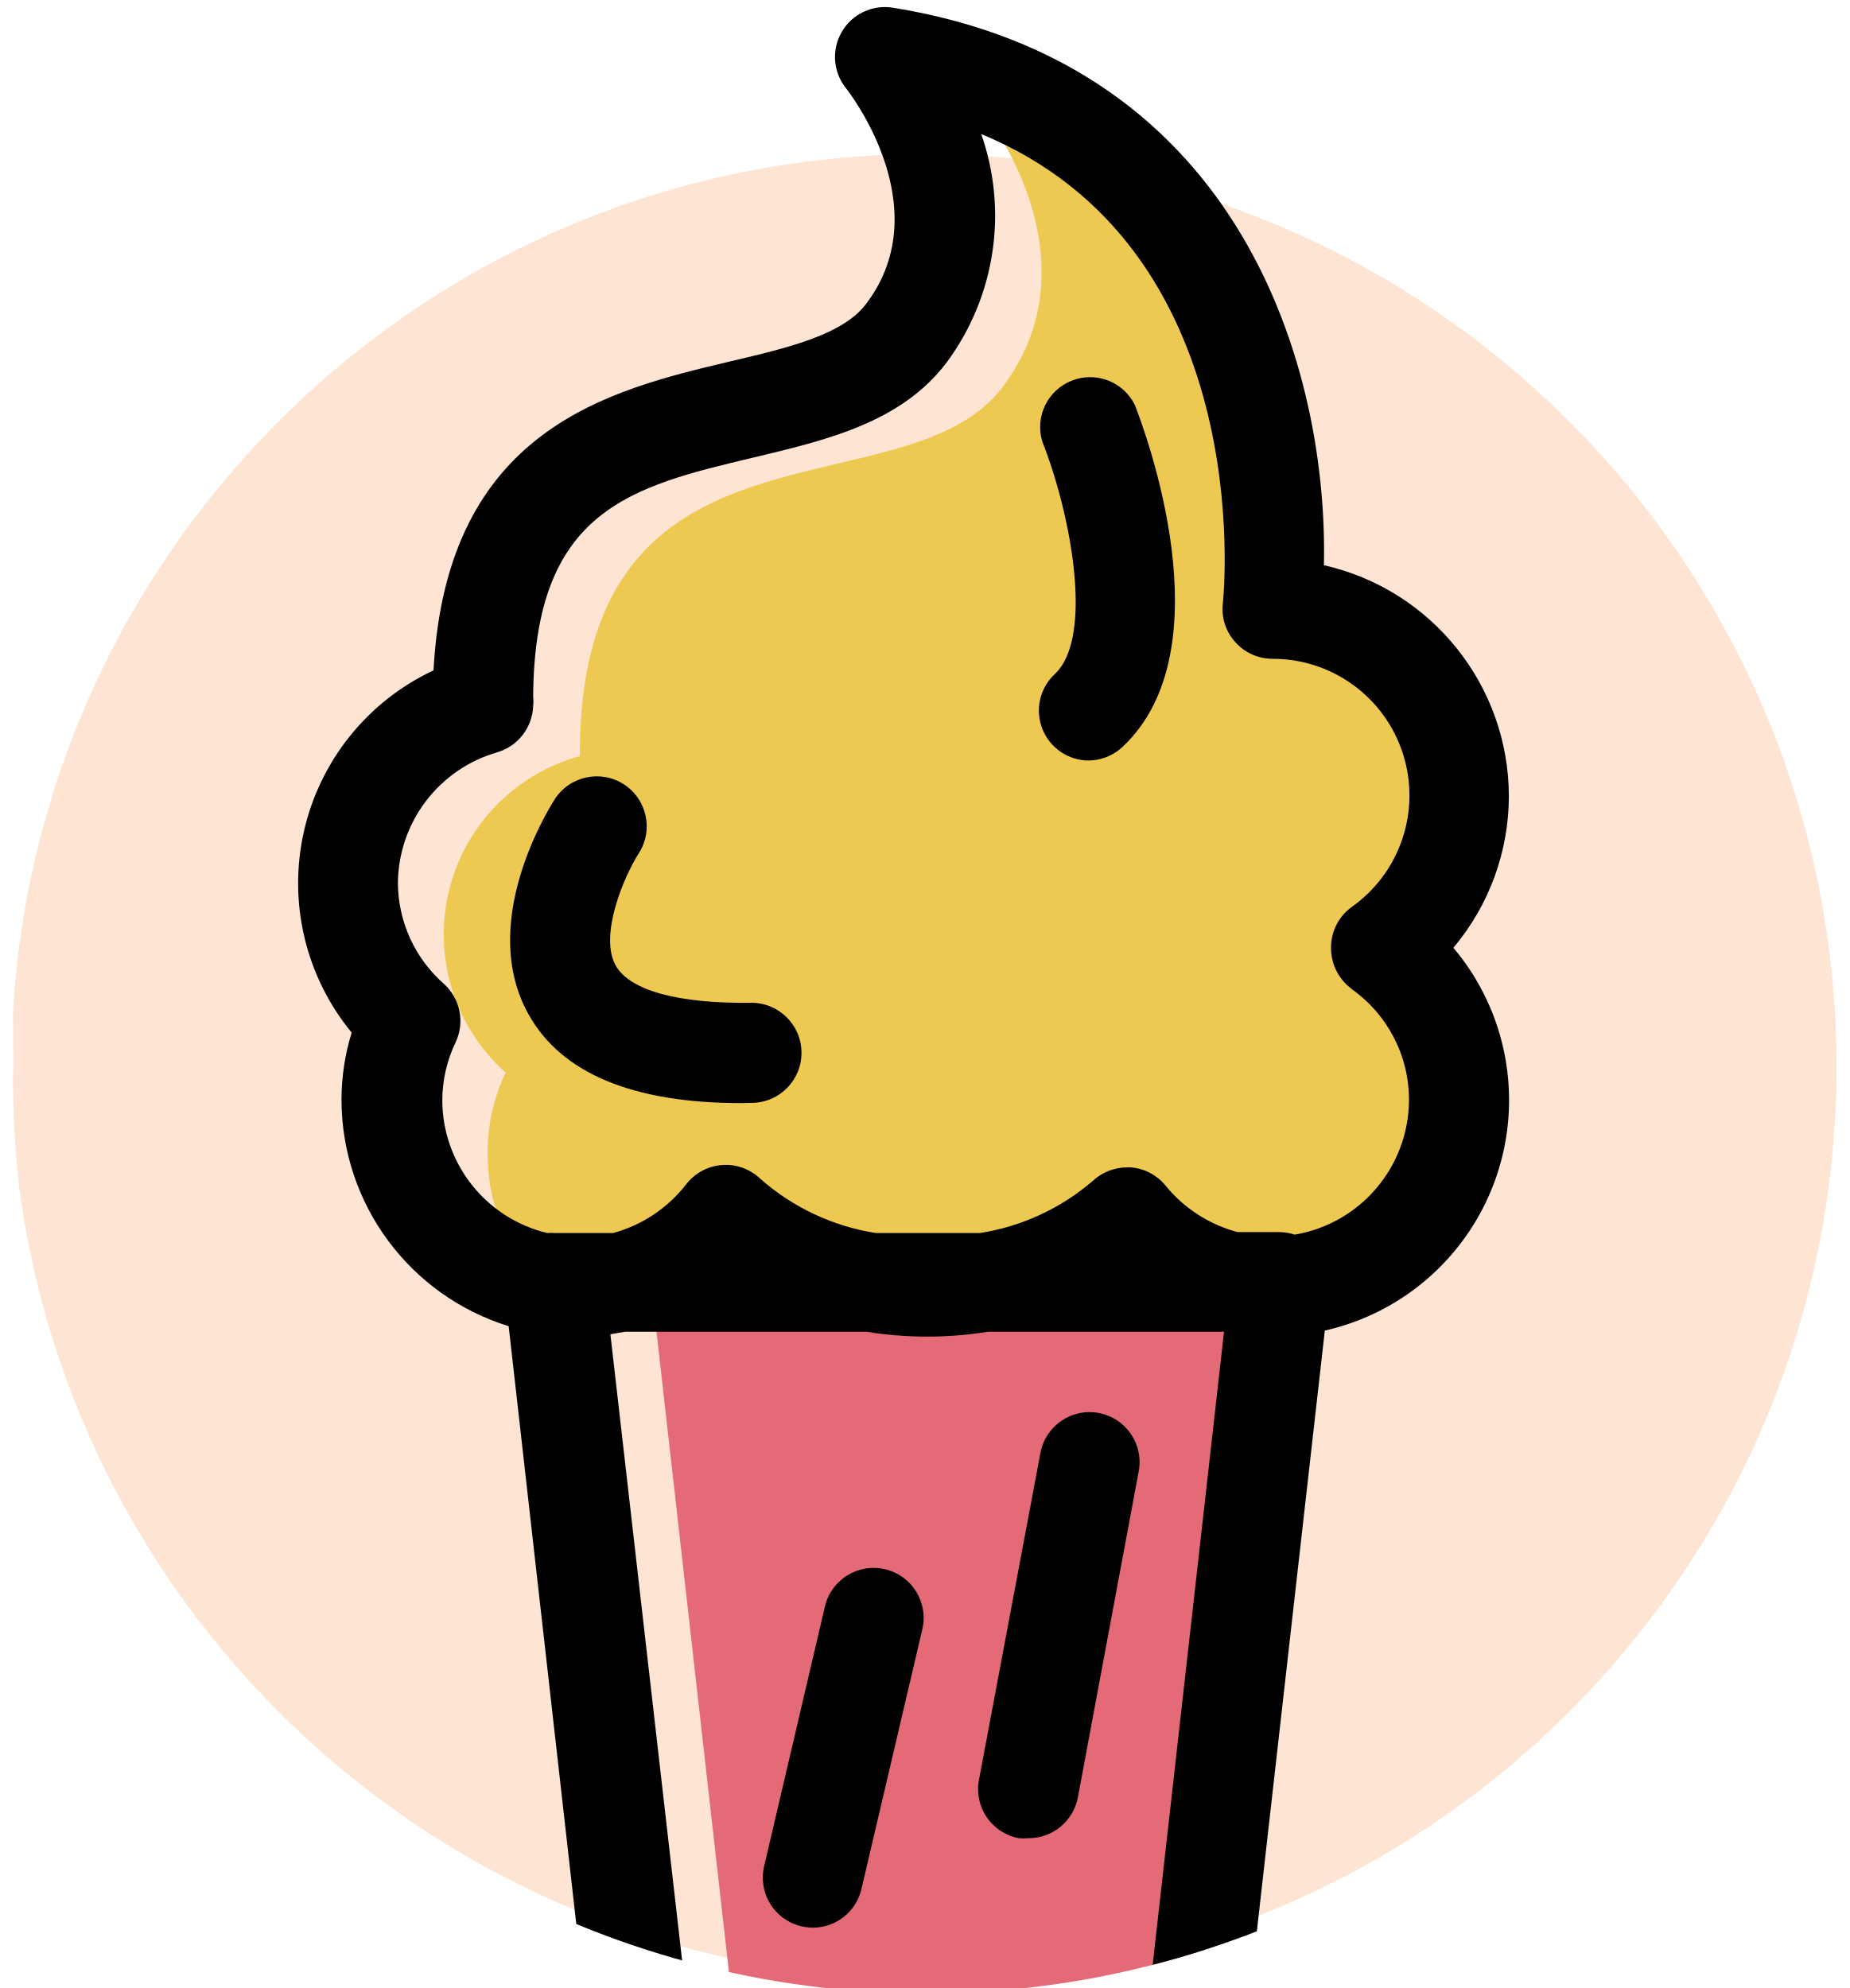
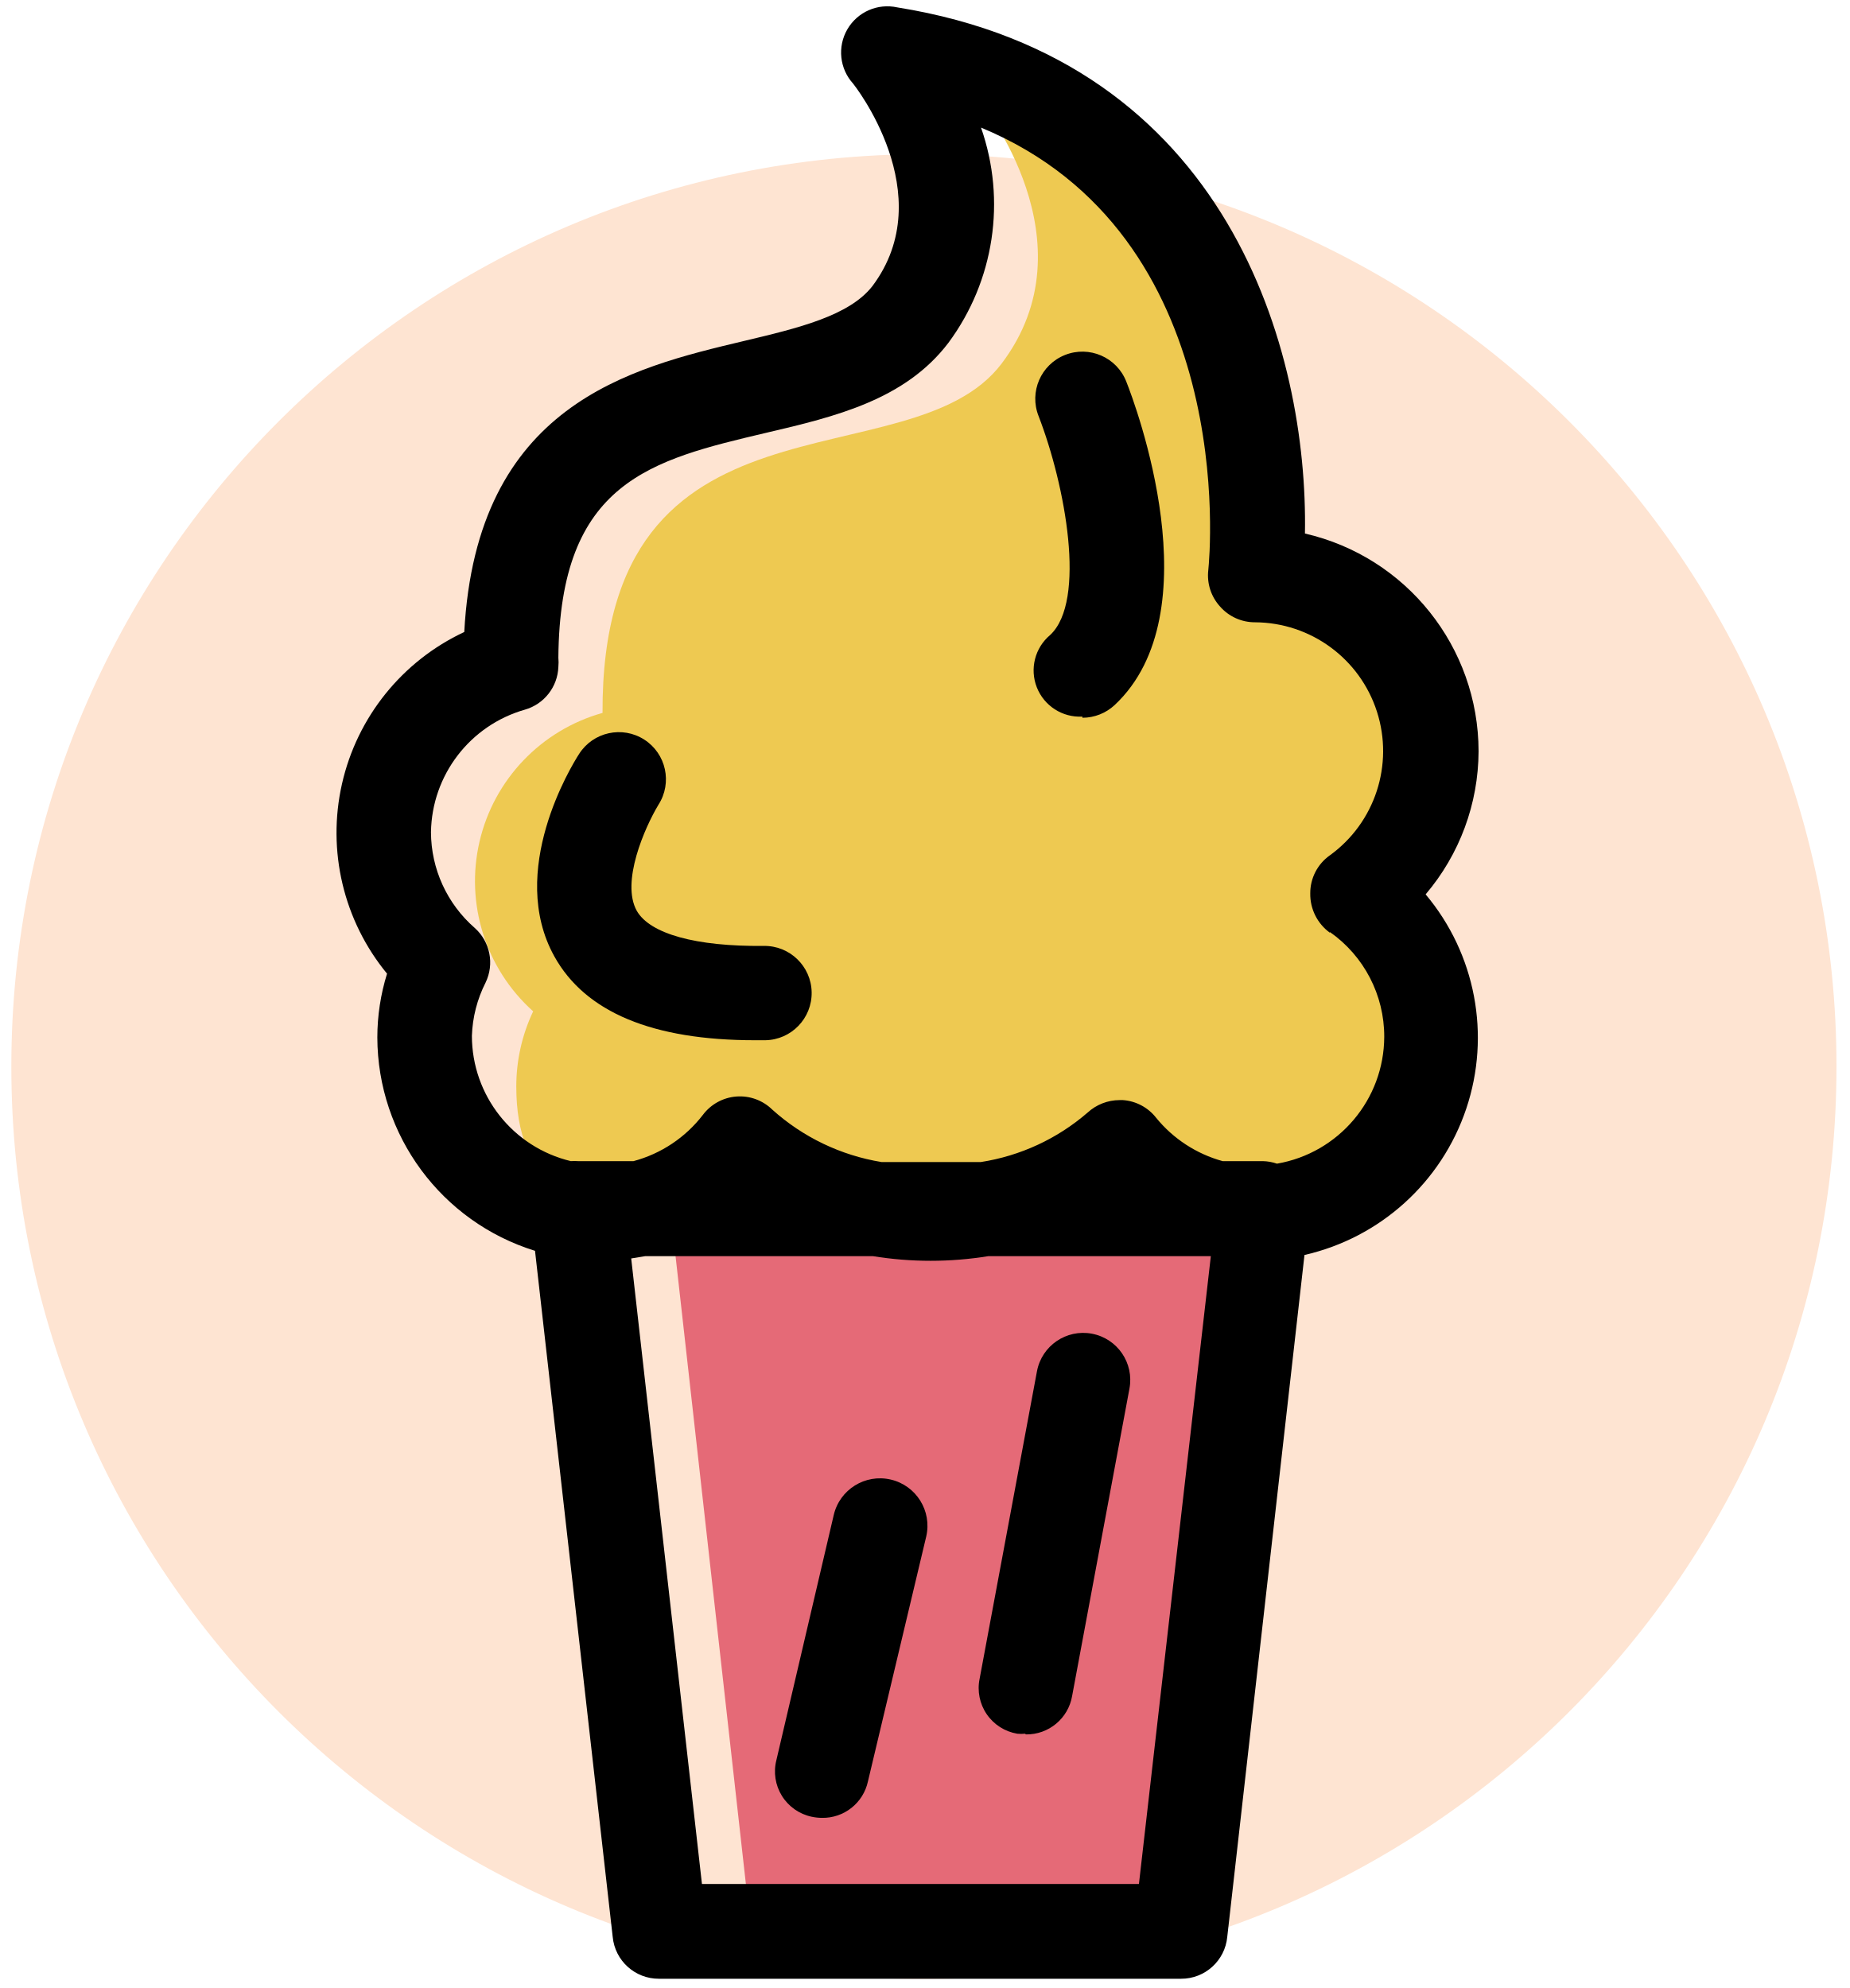
<svg xmlns="http://www.w3.org/2000/svg" id="Layer_1" data-name="Layer 1" viewBox="0 0 80 86">
-   <defs>
-     <clipPath id="clip-path">
-       <path d="M79.51-14.76H.49S.57,44.79.57,46.14a39.47,39.47,0,1,0,78.93,0Z" fill="none" />
-     </clipPath>
-     <clipPath id="clip-path-2">
-       <rect x="12.89" y="0.25" width="57.51" height="95.13" fill="none" />
-     </clipPath>
-   </defs>
-   <g clip-path="url(#clip-path)">
-     <circle cx="39.96" cy="46.14" r="39.47" fill="#fee4d2" />
-     <path d="M51.67,88.69H31.91L28.16,55.54H55.42Zm4.15,0" fill="#e56a77" />
-     <g clip-path="url(#clip-path-2)">
-       <path d="M61.15,40.66c2-1.46,1.62-3.15,1.62-5.86,0-4.47-4-8.75-8.43-8.75,0,0,2.43-19-11.89-21.34,0,0,5.16,6.33.94,12s-18.37.49-18.31,16l0,0a8,8,0,0,0-3.21,13.69,8,8,0,0,0-.78,3.42c0,4.46,2.56,5.71,7,5.71,2.6,0,5.94,1.12,7.42-.78,2,1.92,5.17.63,8.73.63s6.61,1.33,8.63-.53c1.48,1.84,3.07-.28,5.62-.28,4.47,0,4.05-2.4,4.05-6.86,0-2.72,3.34-3,1.3-4.46Zm2.76,2.6" fill="#eec951" />
-     </g>
-     <path d="M65.26,34.45a10.27,10.27,0,0,0-8-10C57.45,16.15,53.83,2.77,38.6.33a2.16,2.16,0,0,0-2,3.5s4.05,5.07.88,9.29c-1,1.36-3.38,1.92-5.88,2.51C26.36,16.87,19.31,18.53,18.75,29a10.17,10.17,0,0,0-3.54,15.67,9.88,9.88,0,0,0-.44,2.93A10.27,10.27,0,0,0,22,57.37l3.56,31.48a2.17,2.17,0,0,0,2.15,1.92h23.9a2.16,2.16,0,0,0,2.15-1.92L57.3,57.56A10.22,10.22,0,0,0,62.86,41,10.2,10.2,0,0,0,65.26,34.45Zm-15.57,52h-20L26.4,57.72l.64-.11H37.47a16.55,16.55,0,0,0,5.27,0h10.2Zm8.76-43.67a5.86,5.86,0,0,1,2.49,4.81A5.93,5.93,0,0,1,56,53.41a2.17,2.17,0,0,0-.65-.11H53.53a6,6,0,0,1-3.11-2,2.15,2.15,0,0,0-1.52-.8h-.16a2.18,2.18,0,0,0-1.46.57,9.78,9.78,0,0,1-4.9,2.27H37.88a9.87,9.87,0,0,1-5-2.35,2.16,2.16,0,0,0-3.2.24,6,6,0,0,1-3.16,2.11H24a2.18,2.18,0,0,0-.33,0,5.92,5.92,0,0,1-4.54-5.75,5.84,5.84,0,0,1,.58-2.51,2.16,2.16,0,0,0-.5-2.51,5.85,5.85,0,0,1-2-4.36,5.94,5.94,0,0,1,4.31-5.67,2.17,2.17,0,0,0,1.54-2,2.25,2.25,0,0,0,0-.43c.06-8.08,4.25-9.06,9.54-10.32,3.14-.75,6.39-1.51,8.35-4.12a10.67,10.67,0,0,0,1.49-9.87c11.87,4.9,10.52,19.61,10.45,20.3a2.12,2.12,0,0,0,.54,1.68,2.15,2.15,0,0,0,1.61.72,5.91,5.91,0,0,1,3.43,10.73,2.15,2.15,0,0,0-.9,1.75A2.18,2.18,0,0,0,58.45,42.77Z" />
-     <path d="M44.46,79.52a1.89,1.89,0,0,1-.39,0A2.16,2.16,0,0,1,42.34,77L45,62.85a2.16,2.16,0,1,1,4.25.8l-2.63,14.1a2.17,2.17,0,0,1-2.13,1.77Zm0,0" />
-     <path d="M35.15,83.39a2.36,2.36,0,0,1-.49-.06,2.16,2.16,0,0,1-1.61-2.6l2.63-11.24a2.16,2.16,0,1,1,4.21,1L37.26,81.71a2.16,2.16,0,0,1-2.1,1.68Zm0,0" />
-     <path d="M47.09,32.9a2.16,2.16,0,0,1-1.47-3.74c1.71-1.6.69-6.95-.54-10.06a2.16,2.16,0,0,1,4-1.59c.42,1.07,4,10.58-.54,14.81a2.17,2.17,0,0,1-1.48.58Zm0,0" />
-     <path d="M32.06,47.72c-4.69,0-7.78-1.29-9.2-3.84-2.19-3.92.79-8.76,1.13-9.3a2.16,2.16,0,1,1,3.64,2.33c-.64,1-1.73,3.55-1,4.86.61,1.08,2.71,1.65,5.83,1.61a2.16,2.16,0,1,1,.08,4.33Zm0,0" />
-   </g>
+   <circle cx="39.96" cy="46.14" r="39.47" fill="#fee4d2" />
+   <path d="M51.13,83.64H32.5L29,52.39h25.7Zm3.91,0" fill="#e56a77" />
+   <path d="M60.07,38.35c1.93-1.38,1.53-3,1.53-5.52,0-4.22-3.73-8.25-7.95-8.25,0,0,2.29-17.88-11.21-20.12,0,0,4.87,6,.88,11.27S26,16.19,26.06,30.84l0,0a7.56,7.56,0,0,0-3,12.91A7.58,7.58,0,0,0,22.33,47c0,4.21,2.42,5.39,6.63,5.39,2.45,0,5.6,1.06,7-.74,1.9,1.81,4.88.59,8.23.59s6.23,1.25,8.14-.5c1.39,1.74,2.9-.26,5.3-.26,4.21,0,3.82-2.26,3.82-6.47,0-2.56,3.15-2.82,1.22-4.21Zm2.6,2.46" fill="#eec951" />
+   <path d="M63.95,32.5a9.68,9.68,0,0,0-7.51-9.42C56.58,15.24,53.17,2.62,38.81.32a2,2,0,0,0-1.91,3.3s3.82,4.78.83,8.76c-1,1.28-3.19,1.81-5.55,2.37-4.92,1.17-11.57,2.74-12.1,12.59a9.59,9.59,0,0,0-3.34,14.78,9.32,9.32,0,0,0-.42,2.76,9.69,9.69,0,0,0,6.82,9.23l3.36,29.68a2,2,0,0,0,2,1.81H51.08a2,2,0,0,0,2-1.81l3.34-29.5a9.64,9.64,0,0,0,5.24-15.6A9.61,9.61,0,0,0,63.95,32.5Zm-14.69,49H30.36L27.3,54.44l.61-.1h9.84a15.61,15.61,0,0,0,5,0h9.62Zm8.26-41.18a5.52,5.52,0,0,1,2.35,4.53,5.59,5.59,0,0,1-4.64,5.49,2,2,0,0,0-.61-.11H52.88A5.64,5.64,0,0,1,50,48.35a2,2,0,0,0-1.43-.76h-.15a2.05,2.05,0,0,0-1.38.54,9.22,9.22,0,0,1-4.62,2.14H38.13A9.31,9.31,0,0,1,33.4,48a2,2,0,0,0-3,.23,5.62,5.62,0,0,1-3,2H25a2.05,2.05,0,0,0-.31,0,5.58,5.58,0,0,1-4.28-5.42A5.5,5.5,0,0,1,21,42.51a2,2,0,0,0-.47-2.37A5.52,5.52,0,0,1,18.64,36,5.6,5.6,0,0,1,22.7,30.7a2,2,0,0,0,1.45-1.85,2.12,2.12,0,0,0,0-.4c.06-7.62,4-8.55,9-9.73,3-.7,6-1.43,7.87-3.89a10.06,10.06,0,0,0,1.41-9.31C53.6,10.14,52.33,24,52.26,24.66a2,2,0,0,0,.51,1.58,2,2,0,0,0,1.51.68A5.57,5.57,0,0,1,57.52,37a2,2,0,0,0-.85,1.65A2.06,2.06,0,0,0,57.52,40.35Z" />
+   <path d="M44.34,75A1.78,1.78,0,0,1,44,75a2,2,0,0,1-1.63-2.38l2.48-13.3a2,2,0,1,1,4,.75l-2.48,13.3a2,2,0,0,1-2,1.66Zm0,0" />
+   <path d="M35.56,78.64a2.22,2.22,0,0,1-.46-.05,2,2,0,0,1-1.52-2.45l2.48-10.6a2,2,0,1,1,4,.93L37.54,77.06a2,2,0,0,1-2,1.58Zm0,0" />
+   <path d="M46.81,31a2,2,0,0,1-1.39-3.53C47,26,46.08,21,44.92,18a2,2,0,0,1,3.79-1.5c.4,1,3.77,10-.5,14a2.05,2.05,0,0,1-1.39.55Zm0,0" />
+   <path d="M32.65,45c-4.42,0-7.33-1.21-8.67-3.62-2.06-3.7.74-8.26,1.07-8.77a2,2,0,1,1,3.43,2.2c-.6,1-1.63,3.35-.94,4.59.57,1,2.56,1.55,5.49,1.52A2,2,0,1,1,33.1,45Zm0,0" />
</svg>
